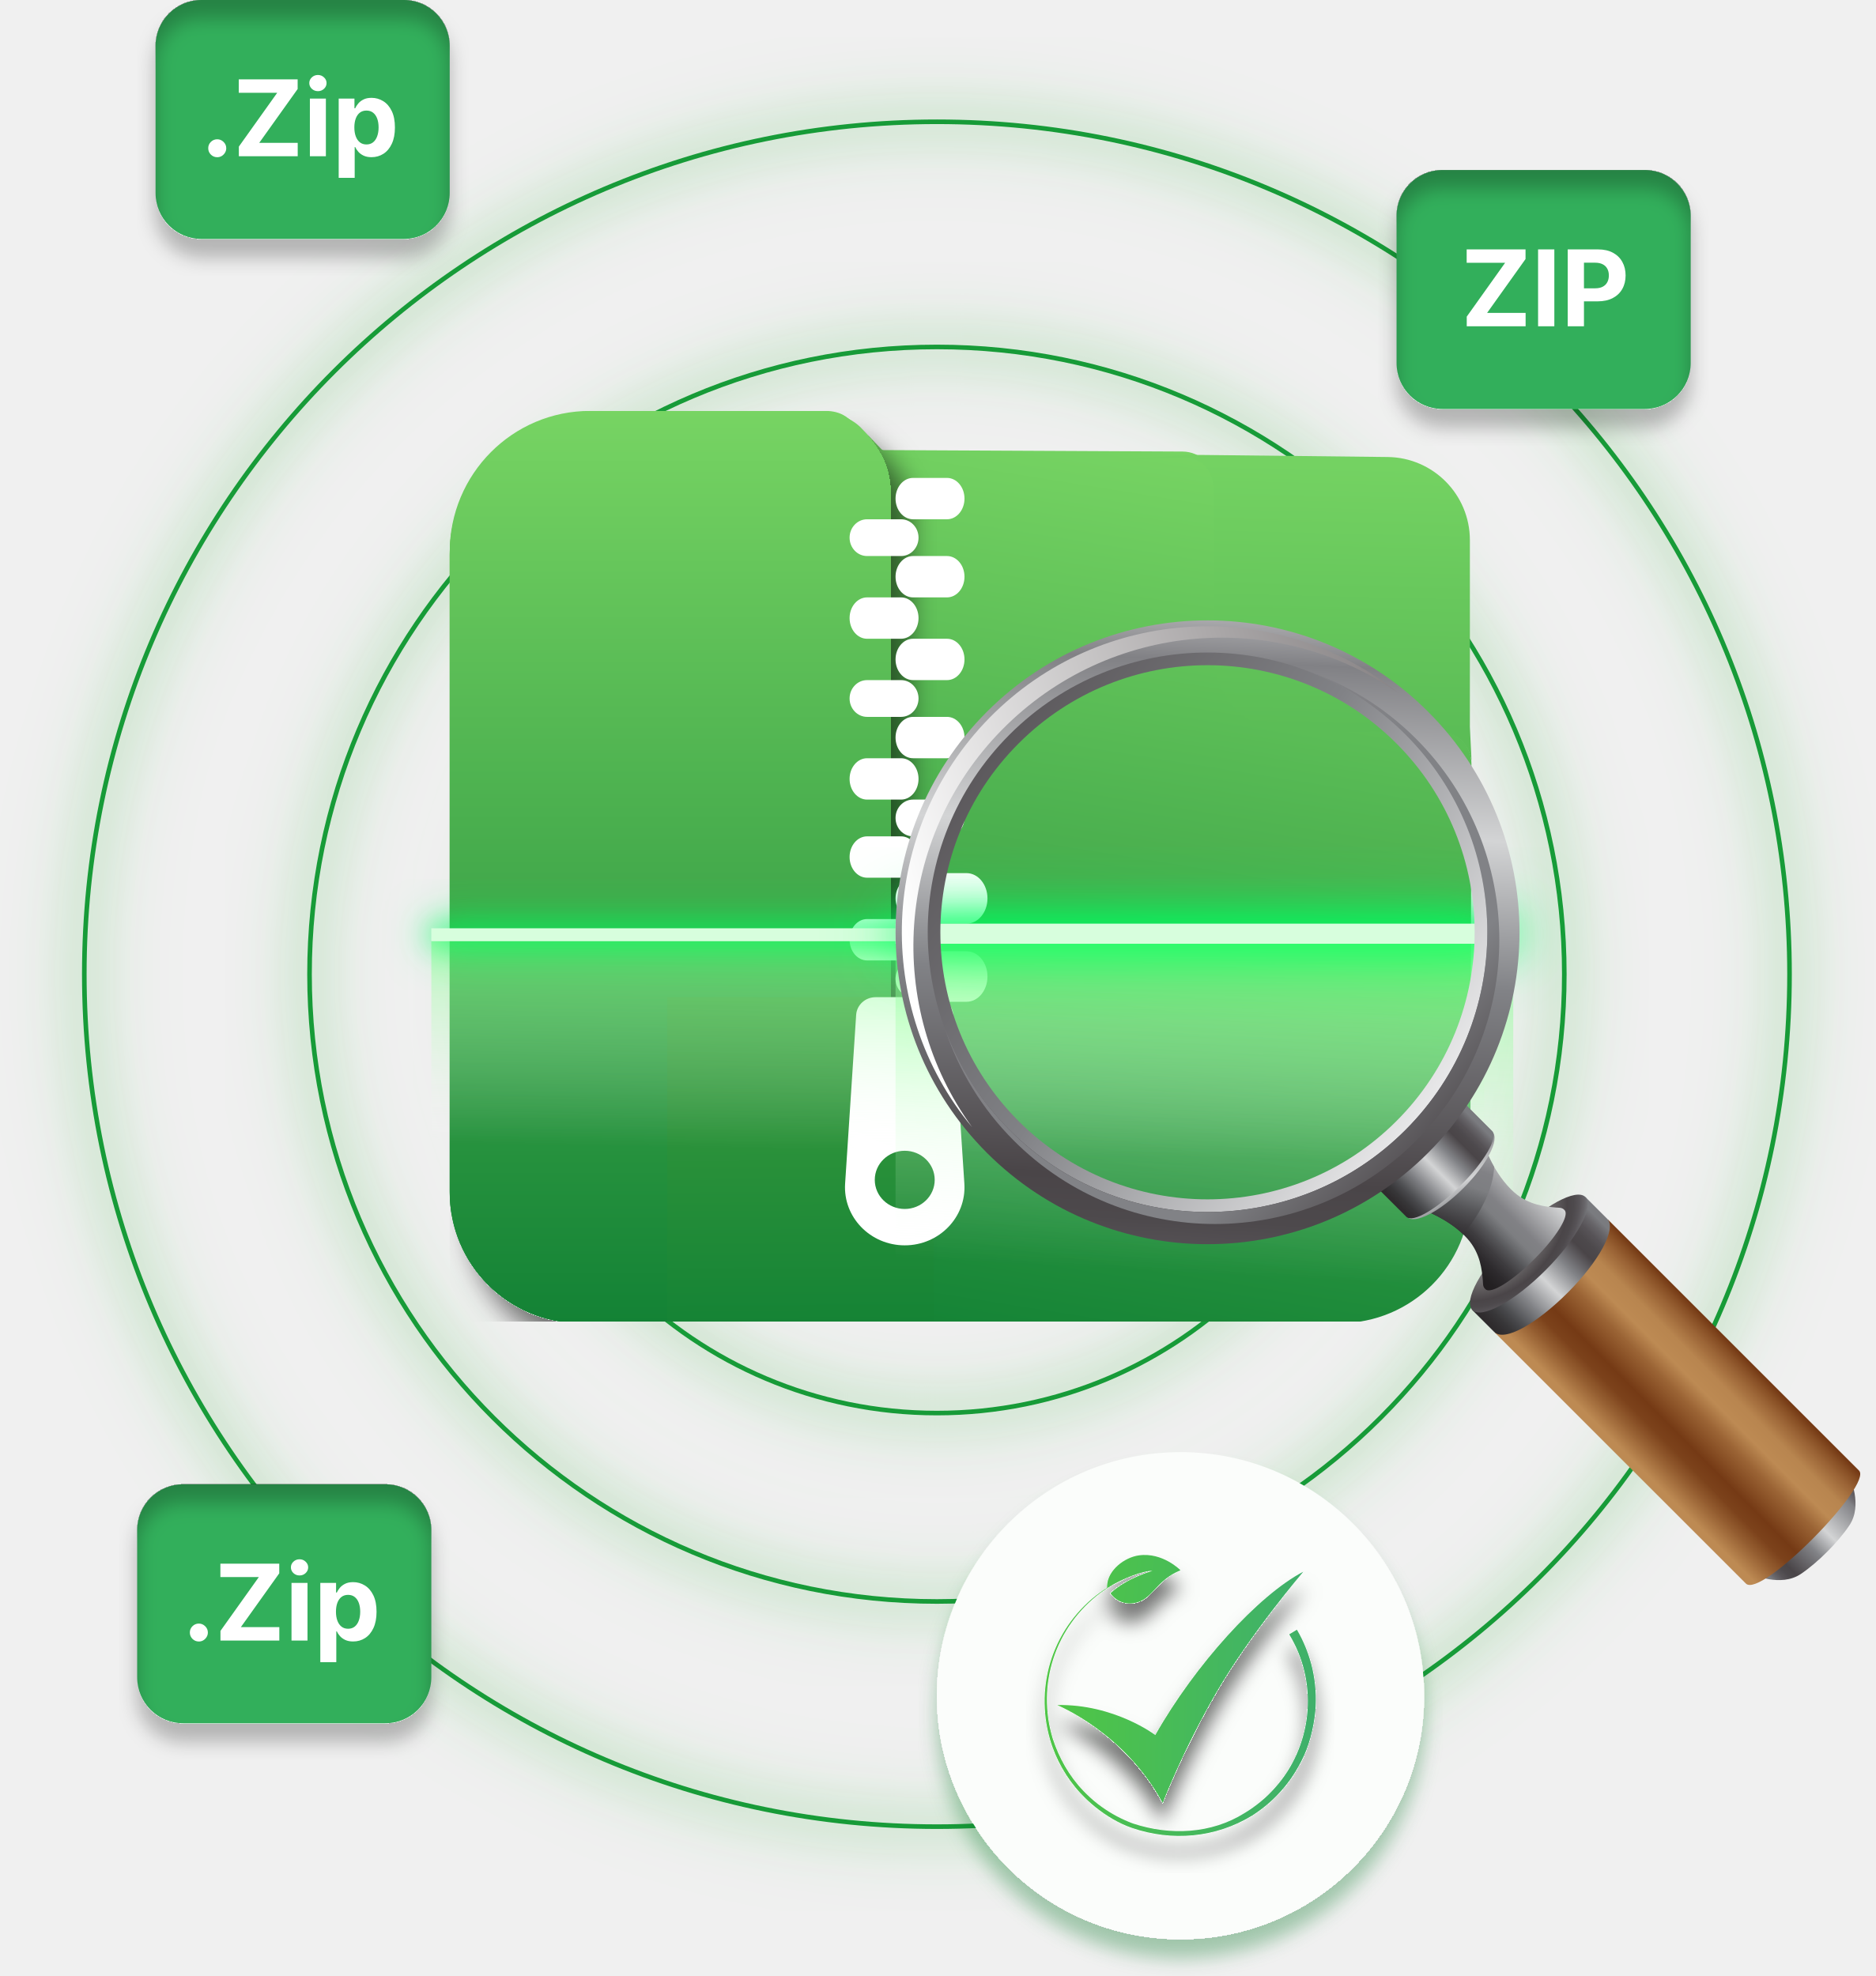
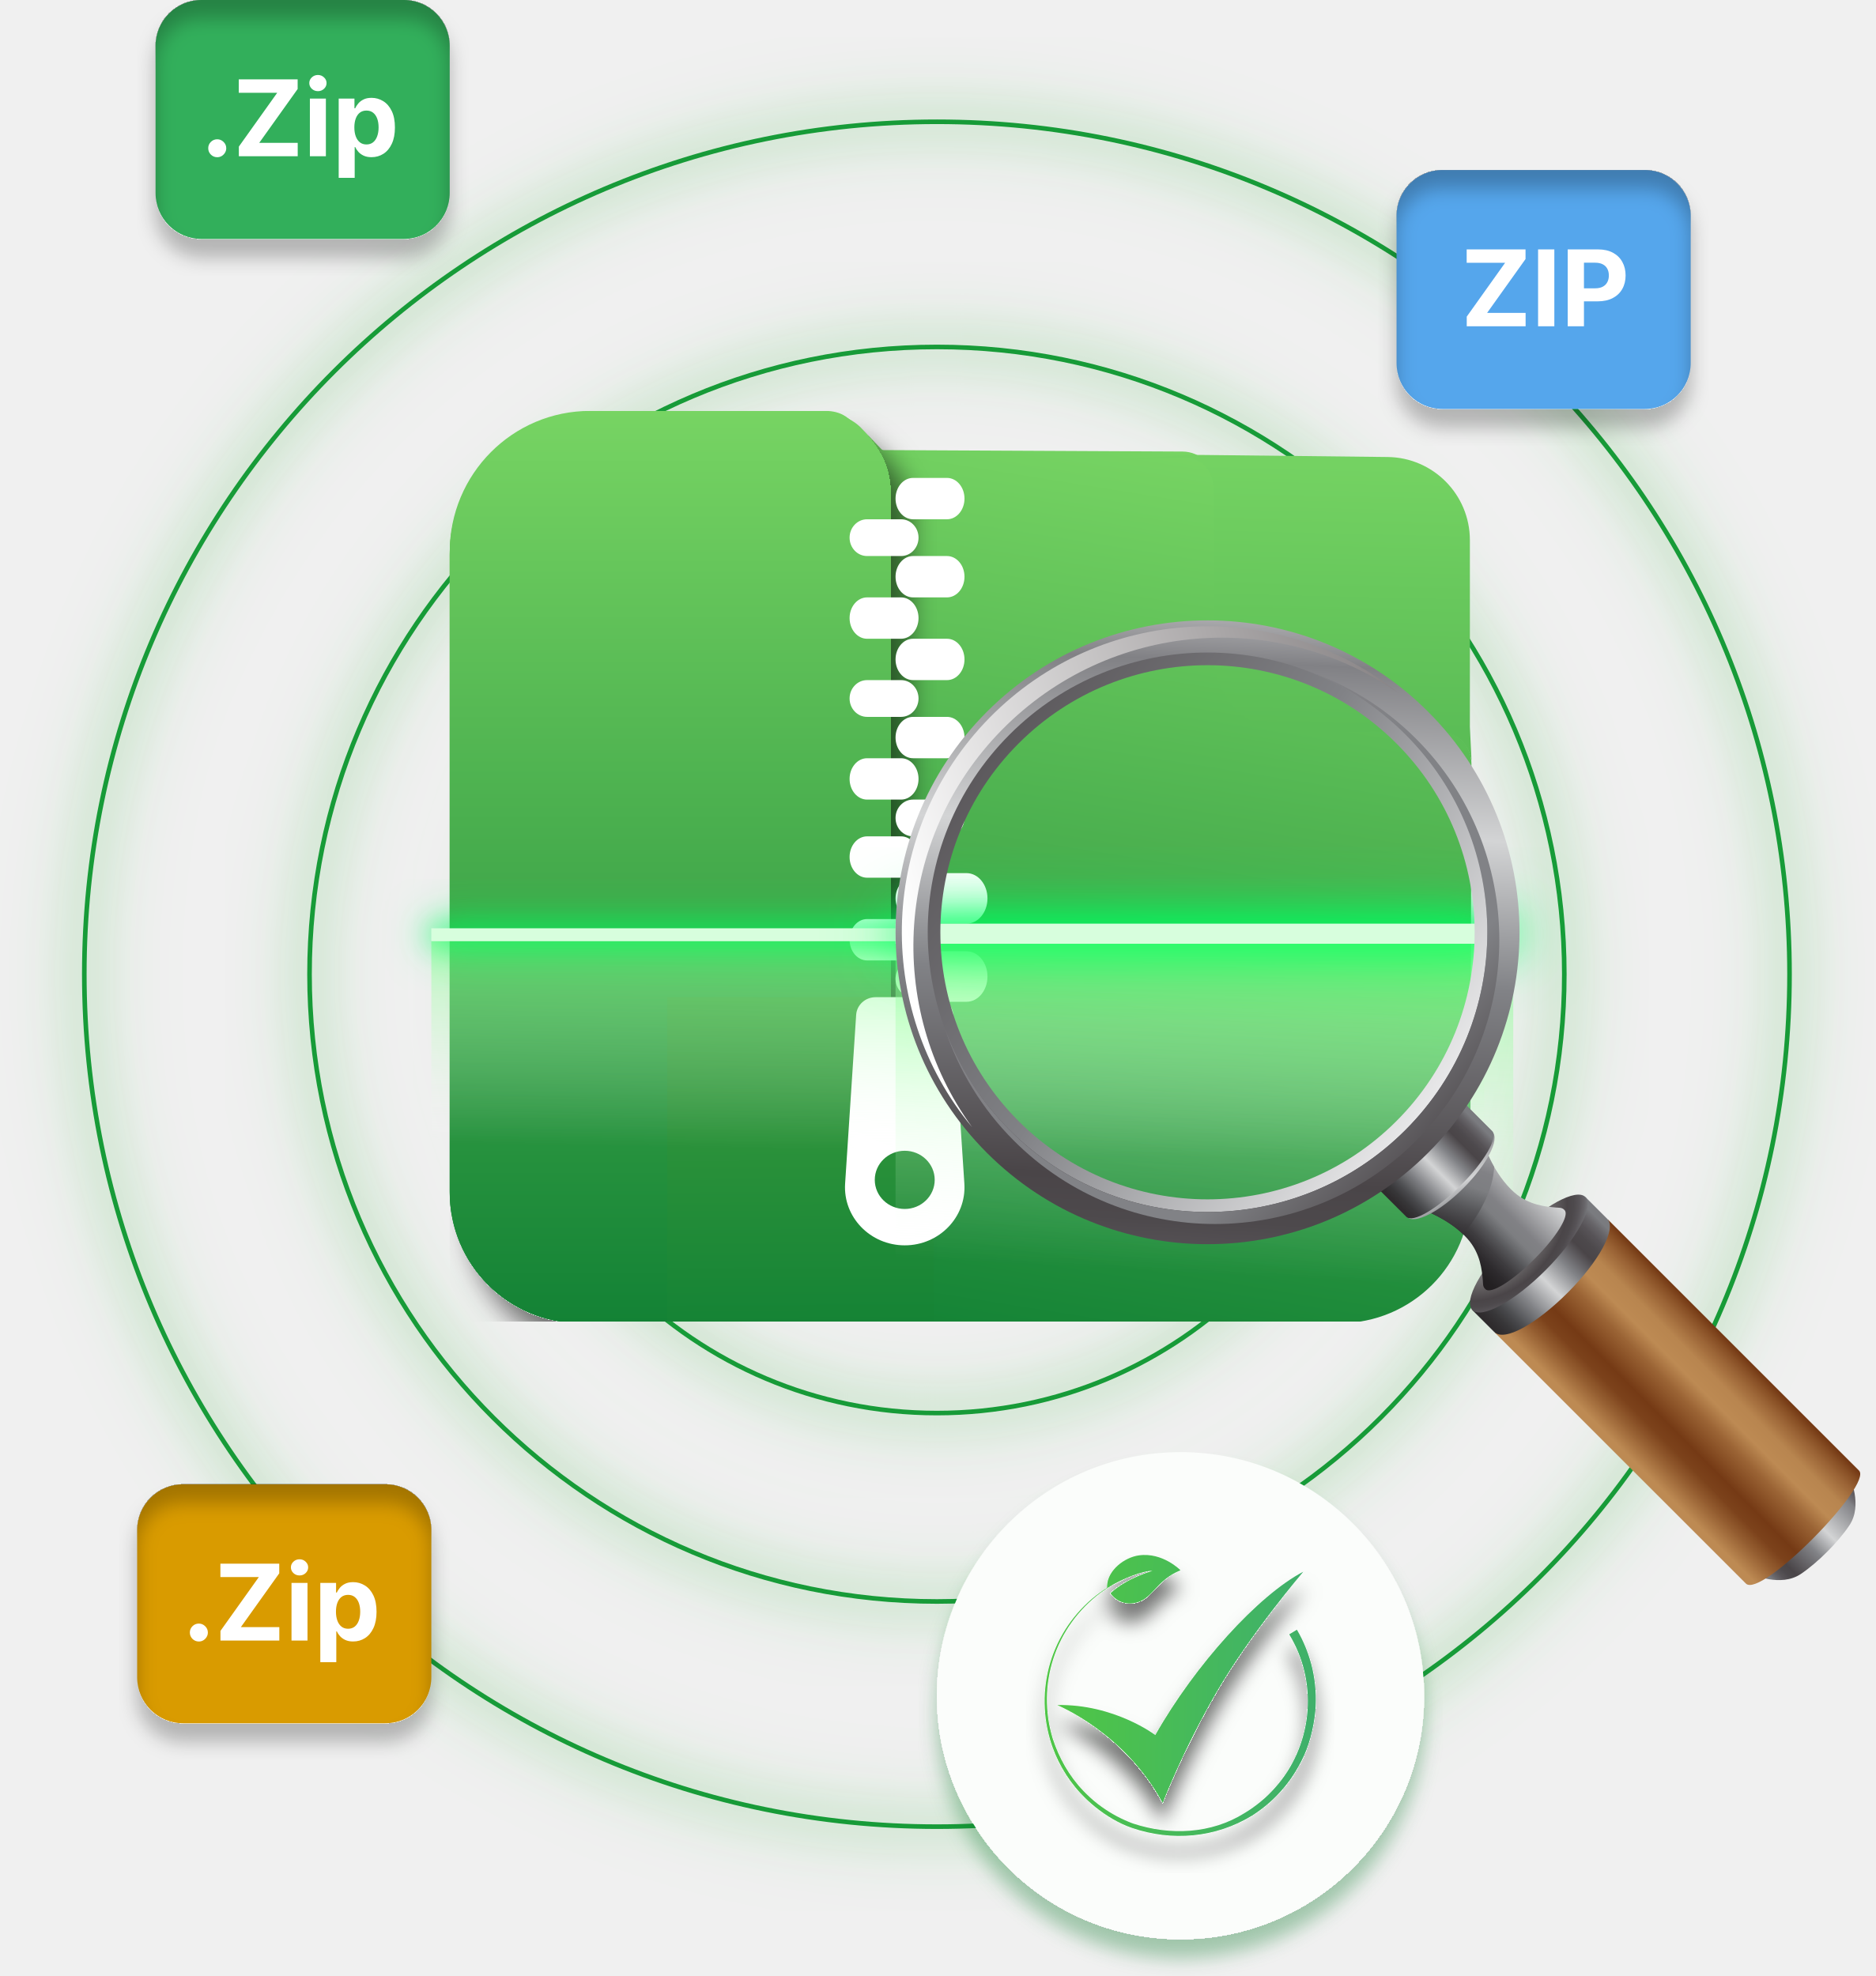
<svg xmlns="http://www.w3.org/2000/svg" width="408" height="430" viewBox="0 0 408 430" fill="none">
  <g filter="url(#filter0_dd_693_359)">
    <circle cx="203.842" cy="212" r="185.5" stroke="#179B38" />
  </g>
  <g filter="url(#filter1_dd_693_359)">
    <circle cx="203.842" cy="212" r="136.5" stroke="#179B38" />
  </g>
  <g filter="url(#filter2_dd_693_359)">
    <circle cx="203.842" cy="212" r="95.5" stroke="#179B38" />
  </g>
  <g clip-path="url(#clip0_693_359)">
    <path d="M319.876 259.605L320.134 166.146C320.145 162.216 316.961 159.024 313.031 159.024H283.575C273.168 160.16 264.095 151.976 264.154 141.507L264.358 105.405C264.38 101.48 261.215 98.281 257.29 98.262L192.253 97.943C192.06 97.942 191.876 97.863 191.743 97.723L187.431 93.207C185.555 91.241 182.956 90.129 180.238 90.129H128.383C111.515 90.129 97.841 103.803 97.841 120.67V259.526C97.841 275.217 110.561 287.937 126.252 287.937H291.466C307.126 287.937 319.833 275.265 319.876 259.605Z" fill="url(#paint0_linear_693_359)" />
    <path d="M126.252 287.582H165.316C181.007 287.582 193.727 274.862 193.727 259.171V107.499C193.727 99.833 188.148 94.157 184.059 91.368C182.753 90.478 181.175 90.129 179.594 90.129H128.383C111.515 90.129 97.841 103.803 97.841 120.67V259.171C97.841 274.862 110.561 287.582 126.252 287.582Z" fill="url(#paint1_linear_693_359)" />
    <g filter="url(#filter3_d_693_359)">
      <path d="M126.252 287.934H165.316C181.007 287.934 193.727 275.146 193.727 259.371V106.882C193.727 99.174 188.148 93.468 184.059 90.664C182.753 89.769 181.175 89.418 179.594 89.418H128.383C111.515 89.418 97.841 103.165 97.841 120.124V259.371C97.841 275.146 110.561 287.934 126.252 287.934Z" fill="url(#paint2_linear_693_359)" />
    </g>
    <path d="M145.153 217H203.153V288H145.153V217Z" fill="url(#paint3_linear_693_359)" />
    <path d="M264.043 142.342V106.492C264.043 104.857 263.532 103.264 262.581 101.934C261.494 100.413 259.72 99.535 257.851 99.593L244.842 100L258.342 99L261.912 99.007L301.902 99.45C311.818 99.56 319.798 107.629 319.798 117.546V158.176L320.153 165.416L319.849 164.336C319.102 161.688 316.894 159.709 314.18 159.257L313.197 159.093L281.246 159.387C271.771 159.475 264.043 151.818 264.043 142.342Z" fill="url(#paint4_linear_693_359)" />
  </g>
  <path d="M206.036 113C208.138 113 209.842 110.985 209.842 108.5C209.842 106.015 208.138 104 206.036 104H198.647C196.546 104 194.842 106.015 194.842 108.5C194.842 110.985 196.546 113 198.647 113H206.036Z" fill="white" />
  <path d="M196.036 121C198.138 121 199.842 119.209 199.842 117C199.842 114.791 198.138 113 196.036 113H188.647C186.546 113 184.842 114.791 184.842 117C184.842 119.209 186.546 121 188.647 121H196.036Z" fill="white" />
  <path d="M206.036 130C208.138 130 209.842 127.985 209.842 125.5C209.842 123.015 208.138 121 206.036 121H198.647C196.546 121 194.842 123.015 194.842 125.5C194.842 127.985 196.546 130 198.647 130H206.036Z" fill="white" />
  <path d="M196.036 139C198.138 139 199.842 136.985 199.842 134.5C199.842 132.015 198.138 130 196.036 130H188.647C186.546 130 184.842 132.015 184.842 134.5C184.842 136.985 186.546 139 188.647 139H196.036Z" fill="white" />
  <path d="M206.036 148C208.138 148 209.842 145.985 209.842 143.5C209.842 141.015 208.138 139 206.036 139H198.647C196.546 139 194.842 141.015 194.842 143.5C194.842 145.985 196.546 148 198.647 148H206.036Z" fill="white" />
  <path d="M196.036 156C198.138 156 199.842 154.209 199.842 152C199.842 149.791 198.138 148 196.036 148H188.647C186.546 148 184.842 149.791 184.842 152C184.842 154.209 186.546 156 188.647 156H196.036Z" fill="white" />
  <path d="M206.036 165C208.138 165 209.842 162.985 209.842 160.5C209.842 158.015 208.138 156 206.036 156H198.647C196.546 156 194.842 158.015 194.842 160.5C194.842 162.985 196.546 165 198.647 165H206.036Z" fill="white" />
  <path d="M196.036 174C198.138 174 199.842 171.985 199.842 169.5C199.842 167.015 198.138 165 196.036 165H188.647C186.546 165 184.842 167.015 184.842 169.5C184.842 171.985 186.546 174 188.647 174H196.036Z" fill="white" />
  <path d="M206.036 182C208.138 182 209.842 180.209 209.842 178C209.842 175.791 208.138 174 206.036 174H198.647C196.546 174 194.842 175.791 194.842 178C194.842 180.209 196.546 182 198.647 182H206.036Z" fill="white" />
  <path d="M196.036 191C198.138 191 199.842 188.985 199.842 186.5C199.842 184.015 198.138 182 196.036 182H188.647C186.546 182 184.842 184.015 184.842 186.5C184.842 188.985 186.546 191 188.647 191H196.036Z" fill="white" />
  <path d="M206.036 200C208.138 200 209.842 197.985 209.842 195.5C209.842 193.015 208.138 191 206.036 191H198.647C196.546 191 194.842 193.015 194.842 195.5C194.842 197.985 196.546 200 198.647 200H206.036Z" fill="white" />
  <path d="M210.275 201C212.797 201 214.842 198.538 214.842 195.5C214.842 192.462 212.797 190 210.275 190H201.408C198.886 190 196.842 192.462 196.842 195.5C196.842 198.538 198.886 201 201.408 201H210.275Z" fill="white" />
  <path d="M210.275 218C212.797 218 214.842 215.538 214.842 212.5C214.842 209.462 212.797 207 210.275 207H201.408C198.886 207 196.842 209.462 196.842 212.5C196.842 215.538 198.886 218 201.408 218H210.275Z" fill="white" />
  <path d="M196.036 209C198.138 209 199.842 206.985 199.842 204.5C199.842 202.015 198.138 200 196.036 200H188.647C186.546 200 184.842 202.015 184.842 204.5C184.842 206.985 186.546 209 188.647 209H196.036Z" fill="white" />
  <path d="M206.036 217C208.138 217 209.842 215.209 209.842 213C209.842 210.791 208.138 209 206.036 209H198.647C196.546 209 194.842 210.791 194.842 213C194.842 215.209 196.546 217 198.647 217H206.036Z" fill="white" />
  <path d="M197.036 235C199.138 235 200.842 232.985 200.842 230.5C200.842 228.015 199.138 226 197.036 226H189.647C187.546 226 185.842 228.015 185.842 230.5C185.842 232.985 187.546 235 189.647 235H197.036Z" fill="url(#paint5_linear_693_359)" />
  <path d="M209.815 257.571L207.407 220.839C207.268 218.682 205.423 217 203.194 217H190.485C188.261 217 186.415 218.682 186.272 220.839L183.868 257.571C183.392 264.846 189.336 271 196.842 271C204.347 271 210.292 264.846 209.815 257.571ZM196.842 263.084C193.24 263.084 190.322 260.251 190.322 256.752C190.322 253.253 193.24 250.42 196.842 250.42C200.439 250.42 203.361 253.253 203.361 256.752C203.361 260.251 200.439 263.084 196.842 263.084Z" fill="white" />
  <rect x="93.842" y="204.691" width="229.102" height="54.579" fill="url(#paint6_linear_693_359)" />
  <g filter="url(#filter4_dd_693_359)">
    <path d="M93.842 204.816H323.263V202.007H93.842V204.816Z" fill="#D7FEDD" />
  </g>
  <rect x="194.842" y="205.18" width="134.392" height="84.971" fill="url(#paint7_linear_693_359)" />
  <g filter="url(#filter5_dd_693_359)">
    <path d="M194.842 205.371H329.42V200.998H194.842V205.371Z" fill="#D7FEDD" />
  </g>
  <path d="M381.288 342.571C381.288 342.571 387.347 345.479 391.785 342.525C395.433 340.083 399.932 335.586 402.37 331.926C405.333 327.496 402.421 321.441 402.421 321.441L381.288 342.571Z" fill="url(#paint8_linear_693_359)" />
  <path d="M325.261 290.018L379.855 344.604C383.139 347.9 407.539 323.093 404.454 320.006L349.867 265.418L325.261 290.018Z" fill="url(#paint9_linear_693_359)" />
  <path d="M320.341 285.096L325.09 289.843C327.315 292.066 334.32 288.054 341.114 281.268C347.905 274.472 351.778 267.331 349.69 265.239L344.941 260.496L320.341 285.096Z" fill="url(#paint10_linear_693_359)" />
  <path d="M344.938 260.49C346.939 262.49 343.051 269.62 336.257 276.413C329.468 283.201 322.338 287.09 320.337 285.09C318.338 283.088 322.226 275.96 329.017 269.171C335.811 262.376 342.937 258.49 344.938 260.49Z" fill="url(#paint11_radial_693_359)" />
  <path d="M315.312 257.208L323.01 249.5C323.01 249.5 325.061 255.568 329.414 259.443C332.648 262.314 336.365 262.564 338.473 262.771C339.213 262.845 339.859 262.71 340.41 263.352C341.511 264.538 338.587 269.242 333.835 273.988C329.084 278.739 324.379 281.675 323.208 280.564C322.552 280.011 322.684 279.37 322.613 278.628C322.413 276.519 322.158 272.802 319.282 269.573C315.416 265.212 309.341 263.17 309.341 263.17L317.051 255.462L315.312 257.208Z" fill="url(#paint12_linear_693_359)" />
  <path d="M325.079 253.924C323.684 251.492 323.01 249.5 323.01 249.5L317.051 255.462L315.312 257.208L309.341 263.17C309.341 263.17 314.514 264.912 318.357 268.618C323.661 262.093 324.954 257.029 325.079 253.924Z" fill="url(#paint13_linear_693_359)" />
  <path d="M293.802 252.495L306.157 264.847C307.798 266.487 313.276 263.67 318.393 258.55C323.513 253.433 326.337 247.955 324.698 246.313L312.337 233.953L305.795 245.297L293.802 252.495Z" fill="url(#paint14_linear_693_359)" />
  <path d="M295.603 254.435L305.972 264.794C307.351 266.178 312.647 263.116 317.8 257.952C322.96 252.799 326.025 247.504 324.648 246.128L314.279 235.754L295.603 254.435Z" fill="url(#paint15_linear_693_359)" />
  <path d="M215.821 155.982C189.927 181.878 189.924 223.869 215.821 249.769C241.723 275.667 283.707 275.664 309.609 249.769C335.51 223.869 335.51 181.881 309.609 155.982C283.711 130.074 241.723 130.074 215.821 155.982ZM303.809 243.965C281.113 266.666 244.319 266.67 221.621 243.972C198.918 221.276 198.918 184.476 221.621 161.777C244.319 139.08 281.113 139.08 303.812 161.777C326.508 184.476 326.512 221.276 303.809 243.965Z" fill="url(#paint16_linear_693_359)" />
  <path d="M214.722 154.883C188.215 181.39 188.215 224.362 214.722 250.873C241.227 277.379 284.204 277.379 310.71 250.869C337.223 224.362 337.223 181.39 310.71 154.879C284.204 128.373 241.227 128.373 214.722 154.883ZM305.763 245.919C281.984 269.692 243.446 269.692 219.672 245.922C195.898 222.145 195.898 183.598 219.67 159.833C243.444 136.055 281.988 136.055 305.763 159.833C329.535 183.599 329.535 222.145 305.763 245.919Z" fill="url(#paint17_linear_693_359)" />
  <path d="M218.017 158.788C241.377 135.062 278.036 132.389 304.402 150.93C278.096 129.769 239.522 131.579 215.33 156.147C191.14 180.719 189.938 219.318 211.506 245.294C192.55 219.216 194.649 182.519 218.017 158.788Z" fill="url(#paint18_linear_693_359)" />
  <path d="M284.058 145.867C291.968 148.825 299.402 153.469 305.764 159.834C329.535 183.599 329.535 222.146 305.764 245.92C281.984 269.692 243.446 269.692 219.672 245.923C213.311 239.554 208.671 232.136 205.711 224.227C208.656 233.001 213.61 241.259 220.604 248.243C244.759 272.397 283.928 272.397 308.082 248.243C332.242 224.088 332.242 184.919 308.085 160.762C301.093 153.773 292.839 148.816 284.058 145.867Z" fill="url(#paint19_linear_693_359)" />
  <g filter="url(#filter6_d_693_359)">
    <circle cx="256.842" cy="369" r="53" fill="#FBFDFB" />
  </g>
  <g filter="url(#filter7_d_693_359)">
    <path d="M264.69 368.226C257.102 381.348 252.964 392.379 252.964 392.379C244.727 377.018 229.996 371.035 229.996 371.035C242.444 370.797 251.352 377.564 251.352 377.564C260.035 362.254 273.776 347.122 283.552 342.024C283.552 342.024 271.957 355.659 264.69 368.226Z" fill="url(#paint20_linear_693_359)" />
    <path d="M285.549 363.203C284.868 360.201 283.721 357.304 282.166 354.644L280.492 355.649C281.979 358.116 283.091 360.812 283.769 363.62C284.438 366.428 284.675 369.342 284.473 372.231C284.071 377.989 281.848 383.715 278.156 388.156C277.233 389.276 276.235 390.336 275.154 391.308C274.069 392.274 272.914 393.162 271.701 393.962L270.778 394.542C263.516 399.107 254.556 399.456 246.575 396.842C246.227 396.728 245.892 396.583 245.553 396.445C243.178 395.475 240.953 394.179 238.915 392.619C237.754 391.721 236.671 390.726 235.656 389.665C232.595 386.464 230.398 382.53 229.032 378.326C228.608 376.913 228.278 375.471 228.063 374.008C227.864 372.544 227.763 371.066 227.768 369.586C227.796 366.627 228.274 363.669 229.196 360.852C230.116 358.034 231.476 355.359 233.21 352.952C234.943 350.543 237.049 348.401 239.431 346.626C240.343 345.945 241.297 345.319 242.284 344.751C246.27 342.594 249.698 341.731 250.73 341.839C250.73 341.839 245.12 343.379 241.599 346.708C241.599 346.708 243.291 349.441 246.758 348.852C250.847 348.157 251.36 343.941 256.842 341.708C256.842 341.708 252.972 337.729 247.757 338.471C244.661 338.912 241.053 341.647 240.865 345.004C240.854 345.177 240.856 345.344 240.867 345.506C240.354 345.831 239.851 346.171 239.359 346.527C236.943 348.277 234.794 350.402 233.014 352.807C231.232 355.211 229.819 357.894 228.849 360.735C227.877 363.575 227.35 366.57 227.28 369.578C227.255 371.082 227.337 372.588 227.52 374.083C227.719 375.576 228.035 377.053 228.449 378.502C229.661 382.751 232.023 386.948 235.078 390.21C236.101 391.309 237.197 392.343 238.373 393.281C240.71 395.144 243.4 396.784 246.236 397.76C254.987 400.77 264.493 399.93 272.425 395.095C273.707 394.275 274.93 393.361 276.082 392.363C277.23 391.359 278.294 390.26 279.28 389.095C280.272 387.934 281.154 386.679 281.949 385.373C282.357 384.726 282.709 384.046 283.069 383.37C284.82 380.081 285.798 376.118 286.174 372.369C286.431 369.31 286.223 366.207 285.549 363.203Z" fill="url(#paint21_linear_693_359)" />
  </g>
  <g filter="url(#filter8_di_693_359)">
-     <rect x="303.842" y="37" width="64" height="52" rx="10" fill="#32AF5B" />
+     <rect x="303.842" y="37" width="64" height="52" rx="10" fill="#55A6EC" />
    <path d="M319.116 71V68.901L327.463 57.189H319.099V54.273H331.906V56.372L323.551 68.084H331.923V71H319.116ZM338.173 54.273V71H334.636V54.273H338.173ZM341.083 71V54.273H347.682C348.951 54.273 350.032 54.515 350.925 55C351.818 55.479 352.498 56.146 352.966 57.001C353.44 57.85 353.677 58.83 353.677 59.941C353.677 61.052 353.437 62.032 352.958 62.881C352.479 63.731 351.785 64.392 350.876 64.866C349.972 65.34 348.877 65.577 347.592 65.577H343.386V62.742H347.02C347.701 62.742 348.262 62.626 348.703 62.391C349.149 62.152 349.482 61.822 349.699 61.403C349.923 60.978 350.034 60.491 350.034 59.941C350.034 59.386 349.923 58.901 349.699 58.487C349.482 58.068 349.149 57.744 348.703 57.515C348.256 57.281 347.69 57.164 347.004 57.164H344.619V71H341.083Z" fill="white" />
  </g>
  <g filter="url(#filter9_di_693_359)">
    <rect x="33.842" width="64" height="52" rx="10" fill="#32AF5B" />
    <path d="M47.264 34.212C46.725 34.212 46.262 34.022 45.875 33.641C45.494 33.254 45.304 32.791 45.304 32.252C45.304 31.718 45.494 31.261 45.875 30.88C46.262 30.499 46.725 30.308 47.264 30.308C47.787 30.308 48.244 30.499 48.636 30.88C49.028 31.261 49.224 31.718 49.224 32.252C49.224 32.611 49.132 32.941 48.946 33.24C48.767 33.534 48.53 33.771 48.236 33.951C47.942 34.125 47.618 34.212 47.264 34.212ZM51.966 34V31.901L60.314 20.189H51.95V17.273H64.757V19.372L56.401 31.084H64.773V34H51.966ZM67.421 34V21.454H70.901V34H67.421ZM69.169 19.837C68.652 19.837 68.208 19.666 67.838 19.323C67.473 18.974 67.291 18.558 67.291 18.073C67.291 17.594 67.473 17.183 67.838 16.84C68.208 16.491 68.652 16.317 69.169 16.317C69.687 16.317 70.128 16.491 70.493 16.84C70.863 17.183 71.048 17.594 71.048 18.073C71.048 18.558 70.863 18.974 70.493 19.323C70.128 19.666 69.687 19.837 69.169 19.837ZM73.688 38.705V21.454H77.118V23.562H77.274C77.426 23.224 77.647 22.881 77.935 22.533C78.229 22.179 78.611 21.885 79.079 21.651C79.552 21.411 80.141 21.291 80.843 21.291C81.758 21.291 82.602 21.531 83.375 22.01C84.148 22.484 84.766 23.2 85.229 24.158C85.692 25.111 85.923 26.306 85.923 27.744C85.923 29.143 85.697 30.325 85.245 31.288C84.799 32.247 84.189 32.974 83.416 33.469C82.648 33.959 81.788 34.204 80.835 34.204C80.16 34.204 79.585 34.093 79.111 33.869C78.643 33.646 78.259 33.366 77.96 33.028C77.66 32.685 77.432 32.339 77.274 31.991H77.168V38.705H73.688ZM77.094 27.727C77.094 28.473 77.198 29.124 77.404 29.679C77.611 30.235 77.911 30.668 78.303 30.978C78.695 31.283 79.171 31.435 79.732 31.435C80.298 31.435 80.778 31.28 81.17 30.97C81.562 30.654 81.859 30.218 82.06 29.663C82.267 29.102 82.37 28.457 82.37 27.727C82.37 27.003 82.27 26.366 82.068 25.816C81.867 25.266 81.57 24.836 81.178 24.526C80.786 24.215 80.304 24.06 79.732 24.06C79.166 24.06 78.687 24.21 78.295 24.509C77.908 24.809 77.611 25.233 77.404 25.783C77.198 26.333 77.094 26.981 77.094 27.727Z" fill="white" />
  </g>
  <g filter="url(#filter10_di_693_359)">
-     <rect x="29.842" y="323" width="64" height="52" rx="10" fill="#32AF5B" />
+     <rect x="29.842" y="323" width="64" height="52" rx="10" fill="#D99B00" />
    <path d="M43.264 357.212C42.725 357.212 42.262 357.022 41.875 356.641C41.494 356.254 41.304 355.791 41.304 355.252C41.304 354.719 41.494 354.261 41.875 353.88C42.262 353.499 42.725 353.308 43.264 353.308C43.787 353.308 44.244 353.499 44.636 353.88C45.028 354.261 45.224 354.719 45.224 355.252C45.224 355.612 45.132 355.941 44.946 356.24C44.767 356.534 44.53 356.771 44.236 356.951C43.942 357.125 43.618 357.212 43.264 357.212ZM47.966 357V354.901L56.314 343.189H47.95V340.273H60.757V342.372L52.401 354.084H60.773V357H47.966ZM63.422 357V344.455H66.901V357H63.422ZM65.169 342.837C64.652 342.837 64.208 342.666 63.838 342.323C63.473 341.974 63.291 341.558 63.291 341.073C63.291 340.594 63.473 340.183 63.838 339.84C64.208 339.491 64.652 339.317 65.169 339.317C65.687 339.317 66.128 339.491 66.493 339.84C66.863 340.183 67.048 340.594 67.048 341.073C67.048 341.558 66.863 341.974 66.493 342.323C66.128 342.666 65.687 342.837 65.169 342.837ZM69.688 361.705V344.455H73.118V346.562H73.274C73.426 346.224 73.647 345.881 73.935 345.533C74.229 345.179 74.611 344.885 75.079 344.651C75.552 344.411 76.141 344.291 76.843 344.291C77.758 344.291 78.602 344.531 79.375 345.01C80.148 345.484 80.766 346.2 81.229 347.158C81.692 348.111 81.923 349.306 81.923 350.744C81.923 352.143 81.697 353.325 81.245 354.288C80.799 355.247 80.189 355.974 79.416 356.469C78.648 356.959 77.788 357.204 76.835 357.204C76.16 357.204 75.585 357.093 75.111 356.869C74.643 356.646 74.259 356.366 73.96 356.028C73.66 355.685 73.432 355.339 73.274 354.991H73.168V361.705H69.688ZM73.094 350.727C73.094 351.473 73.198 352.124 73.404 352.679C73.611 353.235 73.911 353.668 74.303 353.978C74.695 354.283 75.171 354.435 75.732 354.435C76.298 354.435 76.778 354.28 77.17 353.97C77.562 353.654 77.859 353.218 78.06 352.663C78.267 352.102 78.37 351.457 78.37 350.727C78.37 350.003 78.27 349.366 78.068 348.816C77.867 348.266 77.57 347.836 77.178 347.526C76.786 347.215 76.304 347.06 75.732 347.06C75.166 347.06 74.687 347.21 74.295 347.509C73.908 347.809 73.611 348.233 73.404 348.783C73.198 349.333 73.094 349.981 73.094 350.727Z" fill="white" />
  </g>
  <defs>
    <filter id="filter0_dd_693_359" x="1.33514e-05" y="8.158" width="407.683" height="407.683" filterUnits="userSpaceOnUse" color-interpolation-filters="sRGB">
      <feFlood flood-opacity="0" result="BackgroundImageFix" />
      <feColorMatrix in="SourceAlpha" type="matrix" values="0 0 0 0 0 0 0 0 0 0 0 0 0 0 0 0 0 0 127 0" result="hardAlpha" />
      <feOffset />
      <feGaussianBlur stdDeviation="5.098" />
      <feColorMatrix type="matrix" values="0 0 0 0 0.271 0 0 0 0 0.733 0 0 0 0 0.302 0 0 0 1 0" />
      <feBlend mode="normal" in2="BackgroundImageFix" result="effect1_dropShadow_693_359" />
      <feColorMatrix in="SourceAlpha" type="matrix" values="0 0 0 0 0 0 0 0 0 0 0 0 0 0 0 0 0 0 127 0" result="hardAlpha" />
      <feOffset />
      <feGaussianBlur stdDeviation="8.921" />
      <feColorMatrix type="matrix" values="0 0 0 0 0.271 0 0 0 0 0.733 0 0 0 0 0.302 0 0 0 1 0" />
      <feBlend mode="normal" in2="effect1_dropShadow_693_359" result="effect2_dropShadow_693_359" />
      <feBlend mode="normal" in="SourceGraphic" in2="effect2_dropShadow_693_359" result="shape" />
    </filter>
    <filter id="filter1_dd_693_359" x="49" y="57.158" width="309.683" height="309.683" filterUnits="userSpaceOnUse" color-interpolation-filters="sRGB">
      <feFlood flood-opacity="0" result="BackgroundImageFix" />
      <feColorMatrix in="SourceAlpha" type="matrix" values="0 0 0 0 0 0 0 0 0 0 0 0 0 0 0 0 0 0 127 0" result="hardAlpha" />
      <feOffset />
      <feGaussianBlur stdDeviation="5.098" />
      <feColorMatrix type="matrix" values="0 0 0 0 0.271 0 0 0 0 0.733 0 0 0 0 0.302 0 0 0 1 0" />
      <feBlend mode="normal" in2="BackgroundImageFix" result="effect1_dropShadow_693_359" />
      <feColorMatrix in="SourceAlpha" type="matrix" values="0 0 0 0 0 0 0 0 0 0 0 0 0 0 0 0 0 0 127 0" result="hardAlpha" />
      <feOffset />
      <feGaussianBlur stdDeviation="8.921" />
      <feColorMatrix type="matrix" values="0 0 0 0 0.271 0 0 0 0 0.733 0 0 0 0 0.302 0 0 0 1 0" />
      <feBlend mode="normal" in2="effect1_dropShadow_693_359" result="effect2_dropShadow_693_359" />
      <feBlend mode="normal" in="SourceGraphic" in2="effect2_dropShadow_693_359" result="shape" />
    </filter>
    <filter id="filter2_dd_693_359" x="90" y="98.158" width="227.683" height="227.683" filterUnits="userSpaceOnUse" color-interpolation-filters="sRGB">
      <feFlood flood-opacity="0" result="BackgroundImageFix" />
      <feColorMatrix in="SourceAlpha" type="matrix" values="0 0 0 0 0 0 0 0 0 0 0 0 0 0 0 0 0 0 127 0" result="hardAlpha" />
      <feOffset />
      <feGaussianBlur stdDeviation="5.098" />
      <feColorMatrix type="matrix" values="0 0 0 0 0.271 0 0 0 0 0.733 0 0 0 0 0.302 0 0 0 1 0" />
      <feBlend mode="normal" in2="BackgroundImageFix" result="effect1_dropShadow_693_359" />
      <feColorMatrix in="SourceAlpha" type="matrix" values="0 0 0 0 0 0 0 0 0 0 0 0 0 0 0 0 0 0 127 0" result="hardAlpha" />
      <feOffset />
      <feGaussianBlur stdDeviation="8.921" />
      <feColorMatrix type="matrix" values="0 0 0 0 0.271 0 0 0 0 0.733 0 0 0 0 0.302 0 0 0 1 0" />
      <feBlend mode="normal" in2="effect1_dropShadow_693_359" result="effect2_dropShadow_693_359" />
      <feBlend mode="normal" in="SourceGraphic" in2="effect2_dropShadow_693_359" result="shape" />
    </filter>
    <filter id="filter3_d_693_359" x="96.421" y="89.418" width="107.249" height="209.88" filterUnits="userSpaceOnUse" color-interpolation-filters="sRGB">
      <feFlood flood-opacity="0" result="BackgroundImageFix" />
      <feColorMatrix in="SourceAlpha" type="matrix" values="0 0 0 0 0 0 0 0 0 0 0 0 0 0 0 0 0 0 127 0" result="hardAlpha" />
      <feOffset dx="4.262" dy="5.682" />
      <feGaussianBlur stdDeviation="2.841" />
      <feComposite in2="hardAlpha" operator="out" />
      <feColorMatrix type="matrix" values="0 0 0 0 0 0 0 0 0 0 0 0 0 0 0 0 0 0 0.53 0" />
      <feBlend mode="normal" in2="BackgroundImageFix" result="effect1_dropShadow_693_359" />
      <feBlend mode="normal" in="SourceGraphic" in2="effect1_dropShadow_693_359" result="shape" />
    </filter>
    <filter id="filter4_dd_693_359" x="83.247" y="191.414" width="250.61" height="23.997" filterUnits="userSpaceOnUse" color-interpolation-filters="sRGB">
      <feFlood flood-opacity="0" result="BackgroundImageFix" />
      <feColorMatrix in="SourceAlpha" type="matrix" values="0 0 0 0 0 0 0 0 0 0 0 0 0 0 0 0 0 0 127 0" result="hardAlpha" />
      <feOffset />
      <feGaussianBlur stdDeviation="3.09" />
      <feColorMatrix type="matrix" values="0 0 0 0 0 0 0 0 0 1 0 0 0 0 0.378 0 0 0 1 0" />
      <feBlend mode="normal" in2="BackgroundImageFix" result="effect1_dropShadow_693_359" />
      <feColorMatrix in="SourceAlpha" type="matrix" values="0 0 0 0 0 0 0 0 0 0 0 0 0 0 0 0 0 0 127 0" result="hardAlpha" />
      <feOffset />
      <feGaussianBlur stdDeviation="5.297" />
      <feColorMatrix type="matrix" values="0 0 0 0 0 0 0 0 0 1 0 0 0 0 0.376 0 0 0 1 0" />
      <feBlend mode="normal" in2="effect1_dropShadow_693_359" result="effect2_dropShadow_693_359" />
      <feBlend mode="normal" in="SourceGraphic" in2="effect2_dropShadow_693_359" result="shape" />
    </filter>
    <filter id="filter5_dd_693_359" x="178.348" y="184.506" width="167.566" height="37.358" filterUnits="userSpaceOnUse" color-interpolation-filters="sRGB">
      <feFlood flood-opacity="0" result="BackgroundImageFix" />
      <feColorMatrix in="SourceAlpha" type="matrix" values="0 0 0 0 0 0 0 0 0 0 0 0 0 0 0 0 0 0 127 0" result="hardAlpha" />
      <feOffset />
      <feGaussianBlur stdDeviation="4.811" />
      <feColorMatrix type="matrix" values="0 0 0 0 0 0 0 0 0 1 0 0 0 0 0.378 0 0 0 1 0" />
      <feBlend mode="normal" in2="BackgroundImageFix" result="effect1_dropShadow_693_359" />
      <feColorMatrix in="SourceAlpha" type="matrix" values="0 0 0 0 0 0 0 0 0 0 0 0 0 0 0 0 0 0 127 0" result="hardAlpha" />
      <feOffset />
      <feGaussianBlur stdDeviation="8.247" />
      <feColorMatrix type="matrix" values="0 0 0 0 0 0 0 0 0 1 0 0 0 0 0.376 0 0 0 1 0" />
      <feBlend mode="normal" in2="effect1_dropShadow_693_359" result="effect2_dropShadow_693_359" />
      <feBlend mode="normal" in="SourceGraphic" in2="effect2_dropShadow_693_359" result="shape" />
    </filter>
    <filter id="filter6_d_693_359" x="199.842" y="316" width="114" height="114" filterUnits="userSpaceOnUse" color-interpolation-filters="sRGB">
      <feFlood flood-opacity="0" result="BackgroundImageFix" />
      <feColorMatrix in="SourceAlpha" type="matrix" values="0 0 0 0 0 0 0 0 0 0 0 0 0 0 0 0 0 0 127 0" result="hardAlpha" />
      <feOffset dy="4" />
      <feGaussianBlur stdDeviation="2" />
      <feComposite in2="hardAlpha" operator="out" />
      <feColorMatrix type="matrix" values="0 0 0 0 0.067 0 0 0 0 0.482 0 0 0 0 0.185 0 0 0 0.36 0" />
      <feBlend mode="normal" in2="BackgroundImageFix" result="effect1_dropShadow_693_359" />
      <feBlend mode="normal" in="SourceGraphic" in2="effect1_dropShadow_693_359" result="shape" />
    </filter>
    <filter id="filter7_d_693_359" x="223.276" y="338.379" width="67.005" height="69.137" filterUnits="userSpaceOnUse" color-interpolation-filters="sRGB">
      <feFlood flood-opacity="0" result="BackgroundImageFix" />
      <feColorMatrix in="SourceAlpha" type="matrix" values="0 0 0 0 0 0 0 0 0 0 0 0 0 0 0 0 0 0 127 0" result="hardAlpha" />
      <feOffset dy="4" />
      <feGaussianBlur stdDeviation="2" />
      <feComposite in2="hardAlpha" operator="out" />
      <feColorMatrix type="matrix" values="0 0 0 0 0 0 0 0 0 0 0 0 0 0 0 0 0 0 0.55 0" />
      <feBlend mode="normal" in2="BackgroundImageFix" result="effect1_dropShadow_693_359" />
      <feBlend mode="normal" in="SourceGraphic" in2="effect1_dropShadow_693_359" result="shape" />
    </filter>
    <filter id="filter8_di_693_359" x="299.842" y="37" width="72" height="60" filterUnits="userSpaceOnUse" color-interpolation-filters="sRGB">
      <feFlood flood-opacity="0" result="BackgroundImageFix" />
      <feColorMatrix in="SourceAlpha" type="matrix" values="0 0 0 0 0 0 0 0 0 0 0 0 0 0 0 0 0 0 127 0" result="hardAlpha" />
      <feOffset dy="4" />
      <feGaussianBlur stdDeviation="2" />
      <feComposite in2="hardAlpha" operator="out" />
      <feColorMatrix type="matrix" values="0 0 0 0 0 0 0 0 0 0 0 0 0 0 0 0 0 0 0.25 0" />
      <feBlend mode="normal" in2="BackgroundImageFix" result="effect1_dropShadow_693_359" />
      <feBlend mode="normal" in="SourceGraphic" in2="effect1_dropShadow_693_359" result="shape" />
      <feColorMatrix in="SourceAlpha" type="matrix" values="0 0 0 0 0 0 0 0 0 0 0 0 0 0 0 0 0 0 127 0" result="hardAlpha" />
      <feOffset dy="4" />
      <feGaussianBlur stdDeviation="2" />
      <feComposite in2="hardAlpha" operator="arithmetic" k2="-1" k3="1" />
      <feColorMatrix type="matrix" values="0 0 0 0 0 0 0 0 0 0 0 0 0 0 0 0 0 0 0.25 0" />
      <feBlend mode="normal" in2="shape" result="effect2_innerShadow_693_359" />
    </filter>
    <filter id="filter9_di_693_359" x="29.842" y="0" width="72" height="60" filterUnits="userSpaceOnUse" color-interpolation-filters="sRGB">
      <feFlood flood-opacity="0" result="BackgroundImageFix" />
      <feColorMatrix in="SourceAlpha" type="matrix" values="0 0 0 0 0 0 0 0 0 0 0 0 0 0 0 0 0 0 127 0" result="hardAlpha" />
      <feOffset dy="4" />
      <feGaussianBlur stdDeviation="2" />
      <feComposite in2="hardAlpha" operator="out" />
      <feColorMatrix type="matrix" values="0 0 0 0 0 0 0 0 0 0 0 0 0 0 0 0 0 0 0.25 0" />
      <feBlend mode="normal" in2="BackgroundImageFix" result="effect1_dropShadow_693_359" />
      <feBlend mode="normal" in="SourceGraphic" in2="effect1_dropShadow_693_359" result="shape" />
      <feColorMatrix in="SourceAlpha" type="matrix" values="0 0 0 0 0 0 0 0 0 0 0 0 0 0 0 0 0 0 127 0" result="hardAlpha" />
      <feOffset dy="4" />
      <feGaussianBlur stdDeviation="2" />
      <feComposite in2="hardAlpha" operator="arithmetic" k2="-1" k3="1" />
      <feColorMatrix type="matrix" values="0 0 0 0 0 0 0 0 0 0 0 0 0 0 0 0 0 0 0.25 0" />
      <feBlend mode="normal" in2="shape" result="effect2_innerShadow_693_359" />
    </filter>
    <filter id="filter10_di_693_359" x="25.842" y="323" width="72" height="60" filterUnits="userSpaceOnUse" color-interpolation-filters="sRGB">
      <feFlood flood-opacity="0" result="BackgroundImageFix" />
      <feColorMatrix in="SourceAlpha" type="matrix" values="0 0 0 0 0 0 0 0 0 0 0 0 0 0 0 0 0 0 127 0" result="hardAlpha" />
      <feOffset dy="4" />
      <feGaussianBlur stdDeviation="2" />
      <feComposite in2="hardAlpha" operator="out" />
      <feColorMatrix type="matrix" values="0 0 0 0 0 0 0 0 0 0 0 0 0 0 0 0 0 0 0.25 0" />
      <feBlend mode="normal" in2="BackgroundImageFix" result="effect1_dropShadow_693_359" />
      <feBlend mode="normal" in="SourceGraphic" in2="effect1_dropShadow_693_359" result="shape" />
      <feColorMatrix in="SourceAlpha" type="matrix" values="0 0 0 0 0 0 0 0 0 0 0 0 0 0 0 0 0 0 127 0" result="hardAlpha" />
      <feOffset dy="4" />
      <feGaussianBlur stdDeviation="2" />
      <feComposite in2="hardAlpha" operator="arithmetic" k2="-1" k3="1" />
      <feColorMatrix type="matrix" values="0 0 0 0 0 0 0 0 0 0 0 0 0 0 0 0 0 0 0.25 0" />
      <feBlend mode="normal" in2="shape" result="effect2_innerShadow_693_359" />
    </filter>
    <linearGradient id="paint0_linear_693_359" x1="208.997" y1="90.129" x2="177.391" y2="288.292" gradientUnits="userSpaceOnUse">
      <stop stop-color="#77D463" />
      <stop offset="1" stop-color="#138235" />
    </linearGradient>
    <linearGradient id="paint1_linear_693_359" x1="205.799" y1="90.129" x2="205.799" y2="287.582" gradientUnits="userSpaceOnUse">
      <stop stop-color="#84CD4D" />
      <stop offset="1" stop-color="#138235" />
    </linearGradient>
    <linearGradient id="paint2_linear_693_359" x1="144.409" y1="89.418" x2="144.409" y2="287.934" gradientUnits="userSpaceOnUse">
      <stop stop-color="#77D463" />
      <stop offset="1" stop-color="#138235" />
    </linearGradient>
    <linearGradient id="paint3_linear_693_359" x1="173.863" y1="217" x2="174.298" y2="287.999" gradientUnits="userSpaceOnUse">
      <stop stop-color="#3C9D3E" />
      <stop offset="1" stop-color="#158335" />
    </linearGradient>
    <linearGradient id="paint4_linear_693_359" x1="294.195" y1="101.183" x2="292.842" y2="158.5" gradientUnits="userSpaceOnUse">
      <stop stop-color="#74D262" />
      <stop offset="1" stop-color="#5BBD56" />
    </linearGradient>
    <linearGradient id="paint5_linear_693_359" x1="193.342" y1="226" x2="193.342" y2="235" gradientUnits="userSpaceOnUse">
      <stop stop-color="white" />
      <stop offset="1" stop-color="#646464" />
    </linearGradient>
    <linearGradient id="paint6_linear_693_359" x1="205.792" y1="204.691" x2="204.91" y2="250.854" gradientUnits="userSpaceOnUse">
      <stop stop-color="#7BFF83" stop-opacity="0.55" />
      <stop offset="1" stop-color="white" stop-opacity="0" />
    </linearGradient>
    <linearGradient id="paint7_linear_693_359" x1="260.512" y1="205.18" x2="256.876" y2="276.889" gradientUnits="userSpaceOnUse">
      <stop stop-color="#7BFF83" stop-opacity="0.55" />
      <stop offset="1" stop-color="white" stop-opacity="0" />
    </linearGradient>
    <linearGradient id="paint8_linear_693_359" x1="405.258" y1="324.278" x2="384.127" y2="345.409" gradientUnits="userSpaceOnUse">
      <stop stop-color="#585254" />
      <stop offset="0.04" stop-color="#5B5558" />
      <stop offset="0.076" stop-color="#646063" />
      <stop offset="0.11" stop-color="#737175" />
      <stop offset="0.132" stop-color="#818185" />
      <stop offset="0.402" stop-color="#D3D4D5" />
      <stop offset="0.561" stop-color="#818286" />
      <stop offset="0.776" stop-color="#4A4548" />
      <stop offset="0.82" stop-color="#4D494C" />
      <stop offset="0.859" stop-color="#575357" />
      <stop offset="0.897" stop-color="#676569" />
      <stop offset="0.929" stop-color="#7A7B7F" />
      <stop offset="1" stop-color="#7A7B7F" />
    </linearGradient>
    <linearGradient id="paint9_linear_693_359" x1="378.185" y1="294.104" x2="353.55" y2="318.637" gradientUnits="userSpaceOnUse">
      <stop stop-color="#753A15" />
      <stop offset="0.046" stop-color="#874E24" />
      <stop offset="0.106" stop-color="#9A6335" />
      <stop offset="0.218" stop-color="#B8854F" />
      <stop offset="0.333" stop-color="#BD8A53" />
      <stop offset="0.449" stop-color="#9B6435" />
      <stop offset="0.545" stop-color="#874E24" />
      <stop offset="0.63" stop-color="#753A15" />
      <stop offset="0.721" stop-color="#7C421B" />
      <stop offset="0.812" stop-color="#945D30" />
      <stop offset="0.946" stop-color="#BD8A53" />
    </linearGradient>
    <linearGradient id="paint10_linear_693_359" x1="323.542" y1="290.368" x2="350.047" y2="263.862" gradientUnits="userSpaceOnUse">
      <stop stop-color="#2C292A" />
      <stop offset="0.062" stop-color="#2F2C2E" />
      <stop offset="0.118" stop-color="#383739" />
      <stop offset="0.172" stop-color="#48484B" />
      <stop offset="0.191" stop-color="#4F5053" />
      <stop offset="0.3" stop-color="#818286" />
      <stop offset="0.458" stop-color="#D3D4D5" />
      <stop offset="0.608" stop-color="#818286" />
      <stop offset="0.735" stop-color="#4A4548" />
      <stop offset="0.791" stop-color="#4D494C" />
      <stop offset="0.84" stop-color="#575357" />
      <stop offset="0.888" stop-color="#676569" />
      <stop offset="0.929" stop-color="#7A7B7F" />
      <stop offset="1" stop-color="#7A7B7F" />
    </linearGradient>
    <radialGradient id="paint11_radial_693_359" cx="0" cy="0" r="1" gradientTransform="matrix(19.1659 7.62261 -13.5072 22.1738 324.611 266.773)" gradientUnits="userSpaceOnUse">
      <stop stop-color="#D3D4D5" />
      <stop offset="0.623" stop-color="#595557" />
      <stop offset="0.698" stop-color="#4A4548" />
      <stop offset="0.756" stop-color="#4D494C" />
      <stop offset="0.808" stop-color="#575357" />
      <stop offset="0.858" stop-color="#676569" />
      <stop offset="0.9" stop-color="#7A7B7F" />
      <stop offset="1" stop-color="#7A7B7F" />
    </radialGradient>
    <linearGradient id="paint12_linear_693_359" x1="315.502" y1="274.665" x2="334.487" y2="255.679" gradientUnits="userSpaceOnUse">
      <stop stop-color="#201C1E" />
      <stop offset="0.109" stop-color="#232022" />
      <stop offset="0.206" stop-color="#2D2A2D" />
      <stop offset="0.3" stop-color="#3E3C3F" />
      <stop offset="0.391" stop-color="#565659" />
      <stop offset="0.449" stop-color="#696A6D" />
      <stop offset="0.515" stop-color="#7D7E81" />
      <stop offset="0.612" stop-color="#818185" />
      <stop offset="0.946" stop-color="#D3D4D5" />
      <stop offset="1" stop-color="#D3D4D5" />
    </linearGradient>
    <linearGradient id="paint13_linear_693_359" x1="311.392" y1="276.257" x2="324.151" y2="239.708" gradientUnits="userSpaceOnUse">
      <stop stop-color="#201C1E" />
      <stop offset="0.109" stop-color="#232022" />
      <stop offset="0.206" stop-color="#2D2A2D" />
      <stop offset="0.3" stop-color="#3E3C3F" />
      <stop offset="0.391" stop-color="#565659" />
      <stop offset="0.449" stop-color="#696A6D" />
      <stop offset="0.515" stop-color="#7D7E81" />
      <stop offset="0.612" stop-color="#818185" />
      <stop offset="0.946" stop-color="#D3D4D5" />
      <stop offset="1" stop-color="#D3D4D5" />
    </linearGradient>
    <linearGradient id="paint14_linear_693_359" x1="309.346" y1="249.518" x2="321.685" y2="273.611" gradientUnits="userSpaceOnUse">
      <stop stop-color="#585254" />
      <stop offset="0.04" stop-color="#5B5558" />
      <stop offset="0.076" stop-color="#646063" />
      <stop offset="0.11" stop-color="#737175" />
      <stop offset="0.132" stop-color="#818185" />
      <stop offset="0.402" stop-color="#D3D4D5" />
      <stop offset="0.561" stop-color="#818286" />
      <stop offset="0.776" stop-color="#4A4548" />
      <stop offset="0.82" stop-color="#4D494C" />
      <stop offset="0.859" stop-color="#575357" />
      <stop offset="0.897" stop-color="#676569" />
      <stop offset="0.929" stop-color="#7A7B7F" />
      <stop offset="1" stop-color="#7A7B7F" />
    </linearGradient>
    <linearGradient id="paint15_linear_693_359" x1="301.244" y1="261.648" x2="321.367" y2="241.525" gradientUnits="userSpaceOnUse">
      <stop stop-color="#2C292A" />
      <stop offset="0.062" stop-color="#2F2C2E" />
      <stop offset="0.118" stop-color="#383739" />
      <stop offset="0.172" stop-color="#48484B" />
      <stop offset="0.191" stop-color="#4F5053" />
      <stop offset="0.3" stop-color="#818286" />
      <stop offset="0.458" stop-color="#D3D4D5" />
      <stop offset="0.608" stop-color="#818286" />
      <stop offset="0.735" stop-color="#4A4548" />
      <stop offset="0.791" stop-color="#4D494C" />
      <stop offset="0.84" stop-color="#575357" />
      <stop offset="0.888" stop-color="#676569" />
      <stop offset="0.929" stop-color="#7A7B7F" />
      <stop offset="1" stop-color="#7A7B7F" />
    </linearGradient>
    <linearGradient id="paint16_linear_693_359" x1="314.824" y1="240.698" x2="191.237" y2="150.99" gradientUnits="userSpaceOnUse">
      <stop stop-color="#EDEDEE" />
      <stop offset="0.467" stop-color="#818286" />
      <stop offset="1" stop-color="#4A4548" />
    </linearGradient>
    <linearGradient id="paint17_linear_693_359" x1="267.559" y1="98.206" x2="258.118" y2="302.266" gradientUnits="userSpaceOnUse">
      <stop stop-color="#585254" />
      <stop offset="0.014" stop-color="#5B5658" />
      <stop offset="0.027" stop-color="#666162" />
      <stop offset="0.04" stop-color="#787375" />
      <stop offset="0.052" stop-color="#918D8E" />
      <stop offset="0.064" stop-color="#B1AEAF" />
      <stop offset="0.075" stop-color="#D8D6D7" />
      <stop offset="0.085" stop-color="white" />
      <stop offset="0.224" stop-color="#818185" />
      <stop offset="0.402" stop-color="#D3D4D5" />
      <stop offset="0.561" stop-color="#818286" />
      <stop offset="0.776" stop-color="#4A4548" />
      <stop offset="0.82" stop-color="#4D494C" />
      <stop offset="0.859" stop-color="#575357" />
      <stop offset="0.897" stop-color="#676569" />
      <stop offset="0.929" stop-color="#7A7B7F" />
      <stop offset="1" stop-color="#7A7B7F" />
    </linearGradient>
    <linearGradient id="paint18_linear_693_359" x1="196.669" y1="201.942" x2="354.961" y2="151.955" gradientUnits="userSpaceOnUse">
      <stop stop-color="white" />
      <stop offset="1" stop-color="#585254" />
    </linearGradient>
    <linearGradient id="paint19_linear_693_359" x1="221.264" y1="161.422" x2="314.649" y2="254.807" gradientUnits="userSpaceOnUse">
      <stop stop-color="#D3D4D5" />
      <stop offset="0.018" stop-color="#818185" />
      <stop offset="0.764" stop-color="#818286" />
      <stop offset="1" stop-color="#4A4548" />
    </linearGradient>
    <linearGradient id="paint20_linear_693_359" x1="230.076" y1="366.523" x2="283.1" y2="367.465" gradientUnits="userSpaceOnUse">
      <stop stop-color="#4FC646" />
      <stop offset="1" stop-color="#3FB06B" />
    </linearGradient>
    <linearGradient id="paint21_linear_693_359" x1="227.574" y1="365.979" x2="286.107" y2="372.991" gradientUnits="userSpaceOnUse">
      <stop stop-color="#4FC646" />
      <stop offset="1" stop-color="#3FB06B" />
    </linearGradient>
    <clipPath id="clip0_693_359">
      <rect width="222.312" height="198.163" fill="white" transform="translate(97.8416 89.418)" />
    </clipPath>
  </defs>
</svg>
